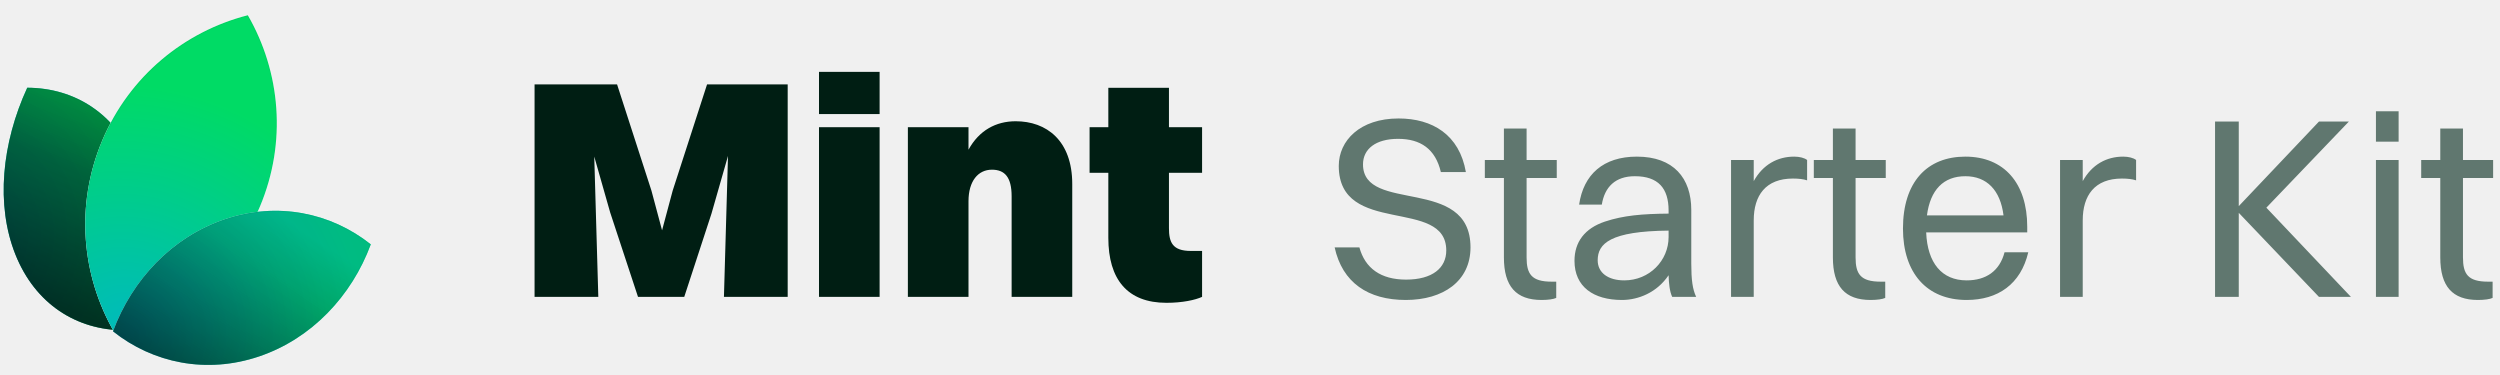
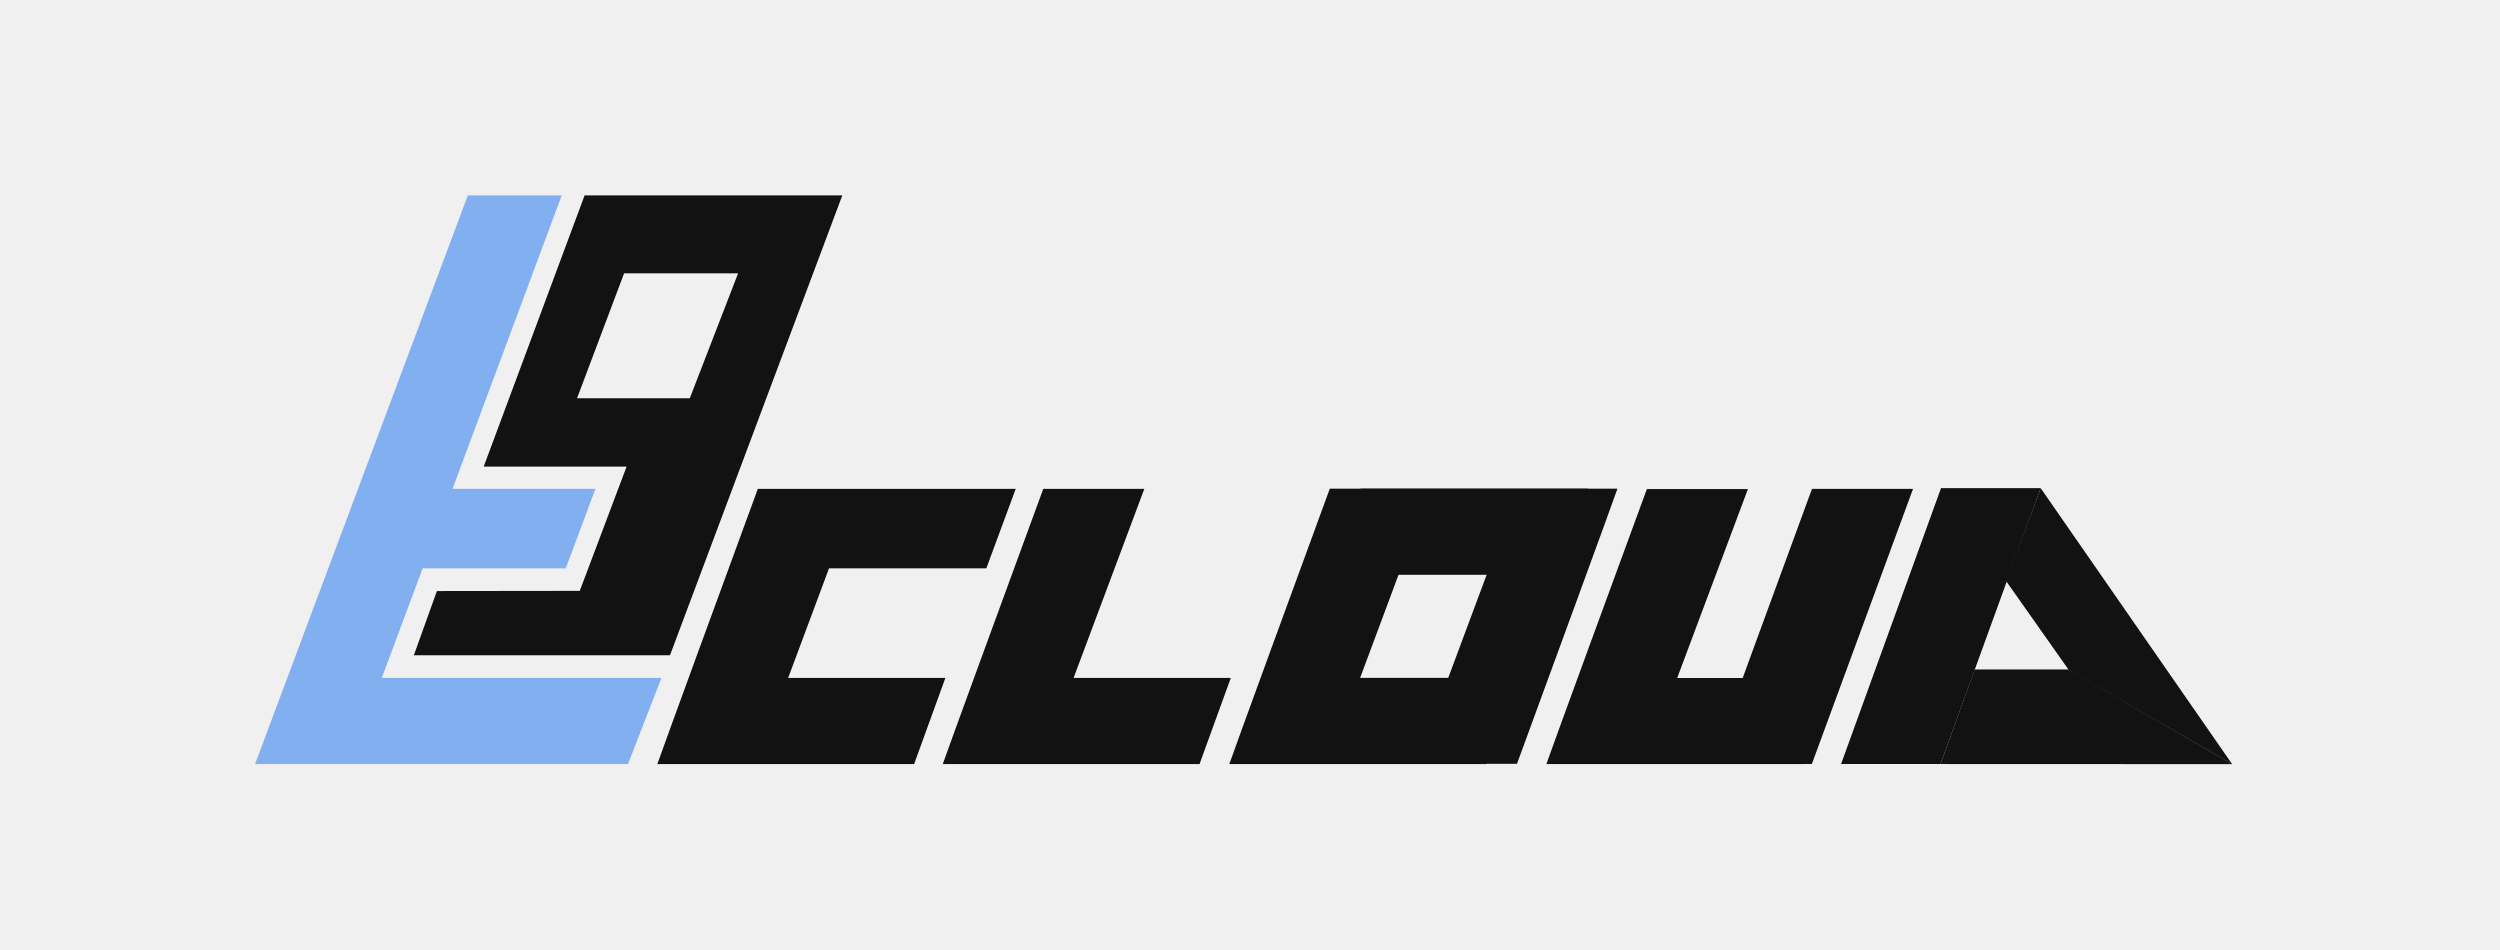
- <svg xmlns="http://www.w3.org/2000/svg" width="160" height="24" viewBox="0 0 160 24" fill="none">
-   <path d="M7.953 21.139C4.896 21.13 2.255 19.458 0.987 16.29C-0.28 13.121 0.109 9.163 1.744 5.615C4.801 5.624 7.442 7.296 8.71 10.465C9.977 13.633 9.588 17.591 7.953 21.139Z" fill="white" />
-   <path d="M7.953 21.139C4.896 21.13 2.255 19.458 0.987 16.29C-0.28 13.121 0.109 9.163 1.744 5.615C4.801 5.624 7.442 7.296 8.71 10.465C9.977 13.633 9.588 17.591 7.953 21.139Z" fill="url(#paint0_radial_115_86)" />
-   <path d="M7.953 21.139C4.896 21.13 2.255 19.458 0.987 16.29C-0.28 13.121 0.109 9.163 1.744 5.615C4.801 5.624 7.442 7.296 8.71 10.465C9.977 13.633 9.588 17.591 7.953 21.139Z" fill="black" fill-opacity="0.5" style="mix-blend-mode:hard-light" />
-   <path d="M7.953 21.139C4.896 21.13 2.255 19.458 0.987 16.29C-0.28 13.121 0.109 9.163 1.744 5.615C4.801 5.624 7.442 7.296 8.71 10.465C9.977 13.633 9.588 17.591 7.953 21.139Z" fill="url(#paint1_linear_115_86)" fill-opacity="0.5" style="mix-blend-mode:hard-light" />
-   <path d="M7.935 21.111C4.897 21.096 2.274 19.431 1.013 16.279C-0.248 13.124 0.136 9.182 1.762 5.643C4.8 5.659 7.423 7.324 8.684 10.476C9.945 13.63 9.561 17.572 7.935 21.111Z" stroke="url(#paint2_linear_115_86)" stroke-opacity="0.05" stroke-width="0.056" />
-   <path d="M7.31 21.257C11.354 20.221 14.884 17.375 16.628 13.236C18.373 9.097 17.945 4.587 15.86 0.976C11.816 2.012 8.287 4.858 6.542 8.998C4.797 13.137 5.225 17.646 7.31 21.257Z" fill="white" />
-   <path d="M7.31 21.257C11.354 20.221 14.884 17.375 16.628 13.236C18.373 9.097 17.945 4.587 15.86 0.976C11.816 2.012 8.287 4.858 6.542 8.998C4.797 13.137 5.225 17.646 7.31 21.257Z" fill="url(#paint3_radial_115_86)" />
-   <path d="M16.602 13.225C14.864 17.349 11.351 20.187 7.324 21.225C5.253 17.624 4.829 13.132 6.568 9.009C8.306 4.885 11.819 2.047 15.846 1.009C17.918 4.61 18.341 9.101 16.602 13.225Z" stroke="url(#paint4_linear_115_86)" stroke-opacity="0.05" stroke-width="0.056" />
-   <path d="M7.234 21.207C9.789 23.237 13.21 23.951 16.577 22.814C19.944 21.677 22.506 18.945 23.73 15.638C21.175 13.608 17.754 12.894 14.387 14.031C11.02 15.168 8.458 17.901 7.234 21.207Z" fill="white" />
-   <path d="M7.234 21.207C9.789 23.237 13.21 23.951 16.577 22.814C19.944 21.677 22.506 18.945 23.73 15.638C21.175 13.608 17.754 12.894 14.387 14.031C11.02 15.168 8.458 17.901 7.234 21.207Z" fill="url(#paint5_radial_115_86)" />
-   <path d="M7.234 21.207C9.789 23.237 13.21 23.951 16.577 22.814C19.944 21.677 22.506 18.945 23.73 15.638C21.175 13.608 17.754 12.894 14.387 14.031C11.02 15.168 8.458 17.901 7.234 21.207Z" fill="black" fill-opacity="0.2" style="mix-blend-mode:hard-light" />
-   <path d="M7.234 21.207C9.789 23.237 13.21 23.951 16.577 22.814C19.944 21.677 22.506 18.945 23.73 15.638C21.175 13.608 17.754 12.894 14.387 14.031C11.02 15.168 8.458 17.901 7.234 21.207Z" fill="url(#paint6_linear_115_86)" fill-opacity="0.5" style="mix-blend-mode:hard-light" />
-   <path d="M16.568 22.787C13.218 23.918 9.814 23.212 7.267 21.198C8.492 17.907 11.044 15.189 14.396 14.058C17.747 12.927 21.15 13.633 23.697 15.648C22.472 18.938 19.92 21.656 16.568 22.787Z" stroke="url(#paint7_linear_115_86)" stroke-opacity="0.05" stroke-width="0.056" />
-   <path d="M34.212 19V5.4H39.492L41.692 12.2L42.372 14.74L43.052 12.2L45.252 5.4H50.412V19H46.332L46.592 9.98L45.532 13.68L43.792 19H40.832L39.052 13.6L38.032 10.02L38.292 19H34.212ZM52.416 7.3V4.6H56.295V7.3H52.416ZM52.416 19V8.14H56.295V19H52.416ZM58.104 19V8.14H61.984V9.58C62.664 8.34 63.744 7.76 65.004 7.76C66.964 7.76 68.624 8.98 68.624 11.78V19H64.744V12.56C64.744 11.34 64.304 10.86 63.484 10.86C62.604 10.86 61.984 11.58 61.984 12.88V19H58.104ZM70.933 15.22V11.06H69.733V8.14H70.933V5.62H74.813V8.14H76.933V11.06H74.813V14.6C74.813 15.5 75.033 16.06 76.213 16.06H76.933V19C76.493 19.2 75.673 19.38 74.653 19.38C72.153 19.38 70.933 17.88 70.933 15.22Z" fill="#001E13" />
-   <path d="M87.232 10.519C87.232 13.687 94.112 11.229 94.112 15.832C94.112 17.994 92.364 19.198 89.971 19.198C87.562 19.198 85.912 18.093 85.417 15.832H87.001C87.364 17.169 88.371 17.895 89.987 17.895C91.671 17.895 92.561 17.152 92.561 16.03C92.561 12.598 85.681 15.155 85.681 10.618C85.681 9.001 87.034 7.582 89.509 7.582C91.671 7.582 93.403 8.621 93.816 11.014H92.215C91.868 9.529 90.912 8.886 89.476 8.886C88.057 8.886 87.232 9.529 87.232 10.519ZM96.25 16.476V11.393H95.029V10.239H96.25V8.226H97.702V10.239H99.632V11.393H97.702V16.476C97.702 17.532 98.015 18.026 99.302 18.026H99.599V19.066C99.434 19.148 99.071 19.198 98.659 19.198C97.025 19.198 96.25 18.323 96.25 16.476ZM102.516 13.093H101.064C101.345 11.162 102.615 10.024 104.76 10.024C107.103 10.024 108.242 11.393 108.242 13.44V16.888C108.242 17.895 108.324 18.521 108.555 19H107.021C106.856 18.654 106.806 18.142 106.79 17.614C106.047 18.72 104.859 19.198 103.803 19.198C101.988 19.198 100.767 18.357 100.767 16.69C100.767 15.486 101.427 14.611 102.714 14.182C103.902 13.786 105.107 13.687 106.79 13.671V13.473C106.79 12.053 106.13 11.278 104.628 11.278C103.374 11.278 102.698 11.971 102.516 13.093ZM102.252 16.657C102.252 17.465 102.929 17.944 103.952 17.944C105.569 17.944 106.79 16.674 106.79 15.172V14.759C103.061 14.793 102.252 15.585 102.252 16.657ZM110.787 19V10.239H112.239V11.591C112.833 10.519 113.774 10.024 114.83 10.024C115.176 10.024 115.49 10.107 115.655 10.239V11.542C115.407 11.46 115.094 11.427 114.747 11.427C112.998 11.427 112.239 12.515 112.239 14.1V19H110.787ZM117.305 16.476V11.393H116.084V10.239H117.305V8.226H118.757V10.239H120.688V11.393H118.757V16.476C118.757 17.532 119.071 18.026 120.358 18.026H120.655V19.066C120.49 19.148 120.127 19.198 119.714 19.198C118.081 19.198 117.305 18.323 117.305 16.476ZM129.809 16.145C129.33 18.192 127.862 19.198 125.865 19.198C123.324 19.198 121.79 17.482 121.79 14.627C121.79 11.658 123.324 10.024 125.783 10.024C128.258 10.024 129.743 11.723 129.743 14.512V14.875H123.275C123.357 16.838 124.281 17.944 125.865 17.944C127.103 17.944 127.977 17.35 128.291 16.145H129.809ZM125.783 11.278C124.38 11.278 123.539 12.152 123.324 13.786H128.225C128.027 12.169 127.152 11.278 125.783 11.278ZM131.843 19V10.239H133.295V11.591C133.889 10.519 134.829 10.024 135.885 10.024C136.232 10.024 136.545 10.107 136.71 10.239V11.542C136.463 11.46 136.149 11.427 135.803 11.427C134.054 11.427 133.295 12.515 133.295 14.1V19H131.843ZM141.763 19V7.78H143.281V13.192L148.413 7.78H150.327L145.047 13.291L150.459 19H148.413L143.281 13.621V19H141.763ZM152.06 9.067V7.12H153.512V9.067H152.06ZM152.06 19V10.239H153.512V19H152.06ZM156.178 16.476V11.393H154.957V10.239H156.178V8.226H157.63V10.239H159.56V11.393H157.63V16.476C157.63 17.532 157.943 18.026 159.23 18.026H159.527V19.066C159.362 19.148 158.999 19.198 158.587 19.198C156.953 19.198 156.178 18.323 156.178 16.476Z" fill="#002719" fill-opacity="0.6" />
-   <defs>
-     <radialGradient id="paint0_radial_115_86" cx="0" cy="0" r="1" gradientUnits="userSpaceOnUse" gradientTransform="translate(-3.00503 15.023) rotate(-10.029) scale(17.9572 17.784)">
-       <stop stop-color="#00B0BB" />
-       <stop offset="1" stop-color="#00DB65" />
-     </radialGradient>
-     <linearGradient id="paint1_linear_115_86" x1="7.39" y1="4.813" x2="1.63" y2="18.689" gradientUnits="userSpaceOnUse">
-       <stop stop-color="#18E299" />
-       <stop offset="1" />
-     </linearGradient>
-     <linearGradient id="paint2_linear_115_86" x1="7.948" y1="8.016" x2="1.761" y2="18.746" gradientUnits="userSpaceOnUse">
-       <stop />
-       <stop offset="1" stop-opacity="0" />
-     </linearGradient>
-     <radialGradient id="paint3_radial_115_86" cx="0" cy="0" r="1" gradientUnits="userSpaceOnUse" gradientTransform="translate(8.11404 20.8822) rotate(-75.7542) scale(21.6246 23.7772)">
-       <stop stop-color="#00BBBB" />
-       <stop offset="0.713" stop-color="#00DB65" />
-     </radialGradient>
-     <linearGradient id="paint4_linear_115_86" x1="7.602" y1="5.871" x2="15.556" y2="16.372" gradientUnits="userSpaceOnUse">
-       <stop />
-       <stop offset="1" stop-opacity="0" />
-     </linearGradient>
-     <radialGradient id="paint5_radial_115_86" cx="0" cy="0" r="1" gradientUnits="userSpaceOnUse" gradientTransform="translate(7.84537 21.5181) rotate(-20.3525) scale(18.5603 17.32)">
-       <stop stop-color="#00B0BB" />
-       <stop offset="1" stop-color="#00DB65" />
-     </radialGradient>
-     <linearGradient id="paint6_linear_115_86" x1="16.808" y1="13.007" x2="10.041" y2="22.994" gradientUnits="userSpaceOnUse">
-       <stop stop-color="#00B1BC" />
-       <stop offset="1" />
-     </linearGradient>
-     <linearGradient id="paint7_linear_115_86" x1="16.808" y1="13.007" x2="14.169" y2="23.841" gradientUnits="userSpaceOnUse">
-       <stop />
-       <stop offset="1" stop-opacity="0" />
-     </linearGradient>
-   </defs>
+ <svg xmlns="http://www.w3.org/2000/svg" width="3359" height="1276" viewBox="0 0 3359 1276" fill="none">
+   <path fill-rule="evenodd" clip-rule="evenodd" d="M608.001 656.837H800.027L760.098 763.613H567.857L512.98 910.846H888.724L843.79 1026.56C509.746 1026.56 342.724 1026.56 342.724 1026.56C342.724 1026.56 438.002 771.893 628.559 262.56H754.73L608.001 656.837Z" fill="#82AFF0" />
+   <path fill-rule="evenodd" clip-rule="evenodd" d="M1154 656.837H1364.72L1325.22 763.613H1113.86L1058.98 910.847H1270.22L1228.22 1026.56C894.178 1026.56 883.223 1026.56 883.223 1026.56C883.223 1026.56 883.223 1025.06 1018.22 656.837H1154Z" fill="#121212" />
+   <path fill-rule="evenodd" clip-rule="evenodd" d="M1922.5 656.556H2133.22L2093.72 763.413H1882.36L1827.48 910.758H2038.72L1996.72 1026.56C1662.68 1026.56 1651.72 1026.56 1651.72 1026.56C1651.72 1026.56 1651.72 1025.06 1786.72 656.556H1922.5Z" fill="#121212" />
+   <path fill-rule="evenodd" clip-rule="evenodd" d="M1902.45 1026.28H1691.72L1731.22 919.507H1942.59L1997.47 772.273H1786.22L1828.22 656.56C2162.27 656.56 2173.22 656.56 2173.22 656.56C2173.22 656.56 2173.22 658.06 2038.22 1026.28H1902.45Z" fill="#121212" />
+   <path fill-rule="evenodd" clip-rule="evenodd" d="M1537.5 656.837L1442.48 910.847H1653.72L1611.72 1026.56C1277.68 1026.56 1266.72 1026.56 1266.72 1026.56C1266.72 1026.56 1266.72 1025.06 1401.72 656.837H1537.5Z" fill="#121212" />
+   <path fill-rule="evenodd" clip-rule="evenodd" d="M2570.35 656.837L2434.41 1026.53C2100.37 1026.53 2299.57 1026.28 2299.57 1026.28C2299.57 1026.28 2299.57 1024.78 2434.57 656.837H2570.35Z" fill="#121212" />
+   <path fill-rule="evenodd" clip-rule="evenodd" d="M2348.5 657.114L2253.48 910.933H2464.72L2422.72 1026.56C2088.68 1026.56 2077.72 1026.56 2077.72 1026.56C2077.72 1026.56 2077.72 1025.06 2212.72 657.114H2348.5Z" fill="#121212" />
+   <path fill-rule="evenodd" clip-rule="evenodd" d="M649.892 626.921L785.465 262.56H1131.72L960.635 719.145L900.188 880.457H556.018L587.033 794.125L778.967 793.889L841.905 626.921H649.892ZM991.714 367.244H838.546L775.314 535.085H926.813L991.714 367.244Z" fill="#121212" />
+   <path fill-rule="evenodd" clip-rule="evenodd" d="M2741.84 655.851L2607.24 1026.55C2273.2 1026.55 2473.66 1026.55 2473.66 1026.55L2607.95 655.851H2741.84Z" fill="#121212" />
+   <path d="M2695.55 780.887L2741.84 655.848L2999.1 1026.7L2779.78 900.436L2695.55 780.887Z" fill="#121212" />
+   <path d="M2653.15 899.471L2607.23 1026.55L2999.28 1026.7L2779.42 899.471L2653.15 899.471Z" fill="#121212" />
</svg>
